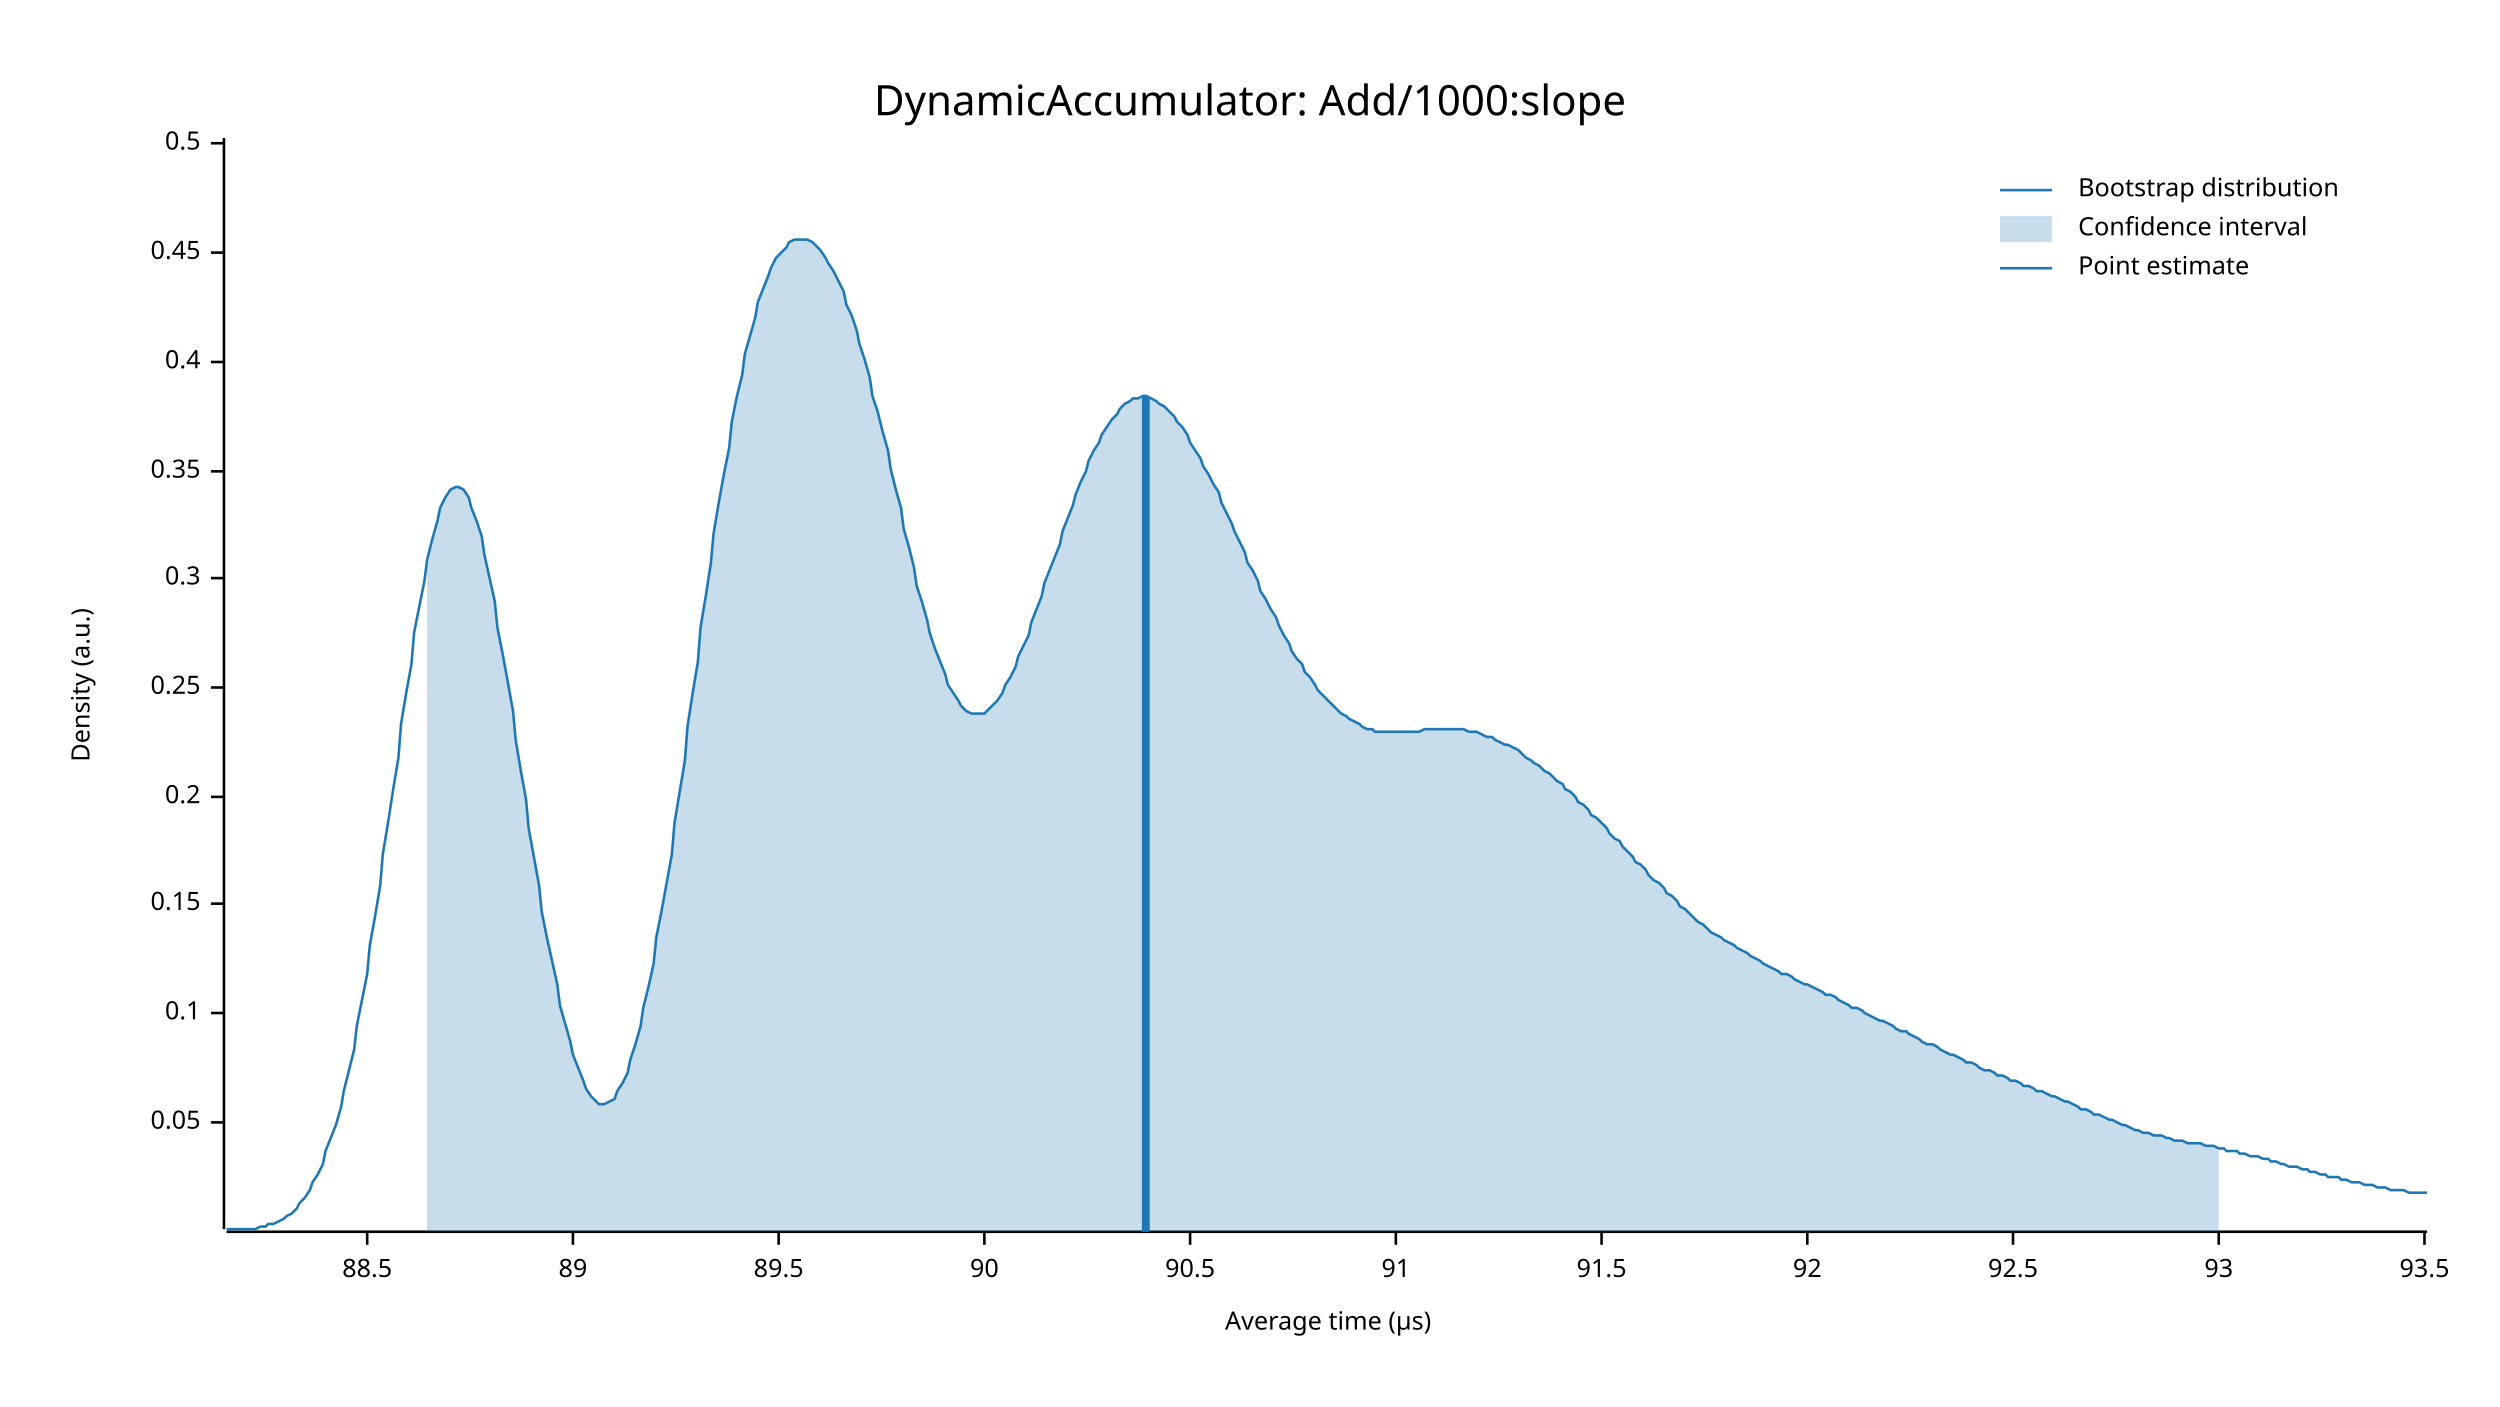
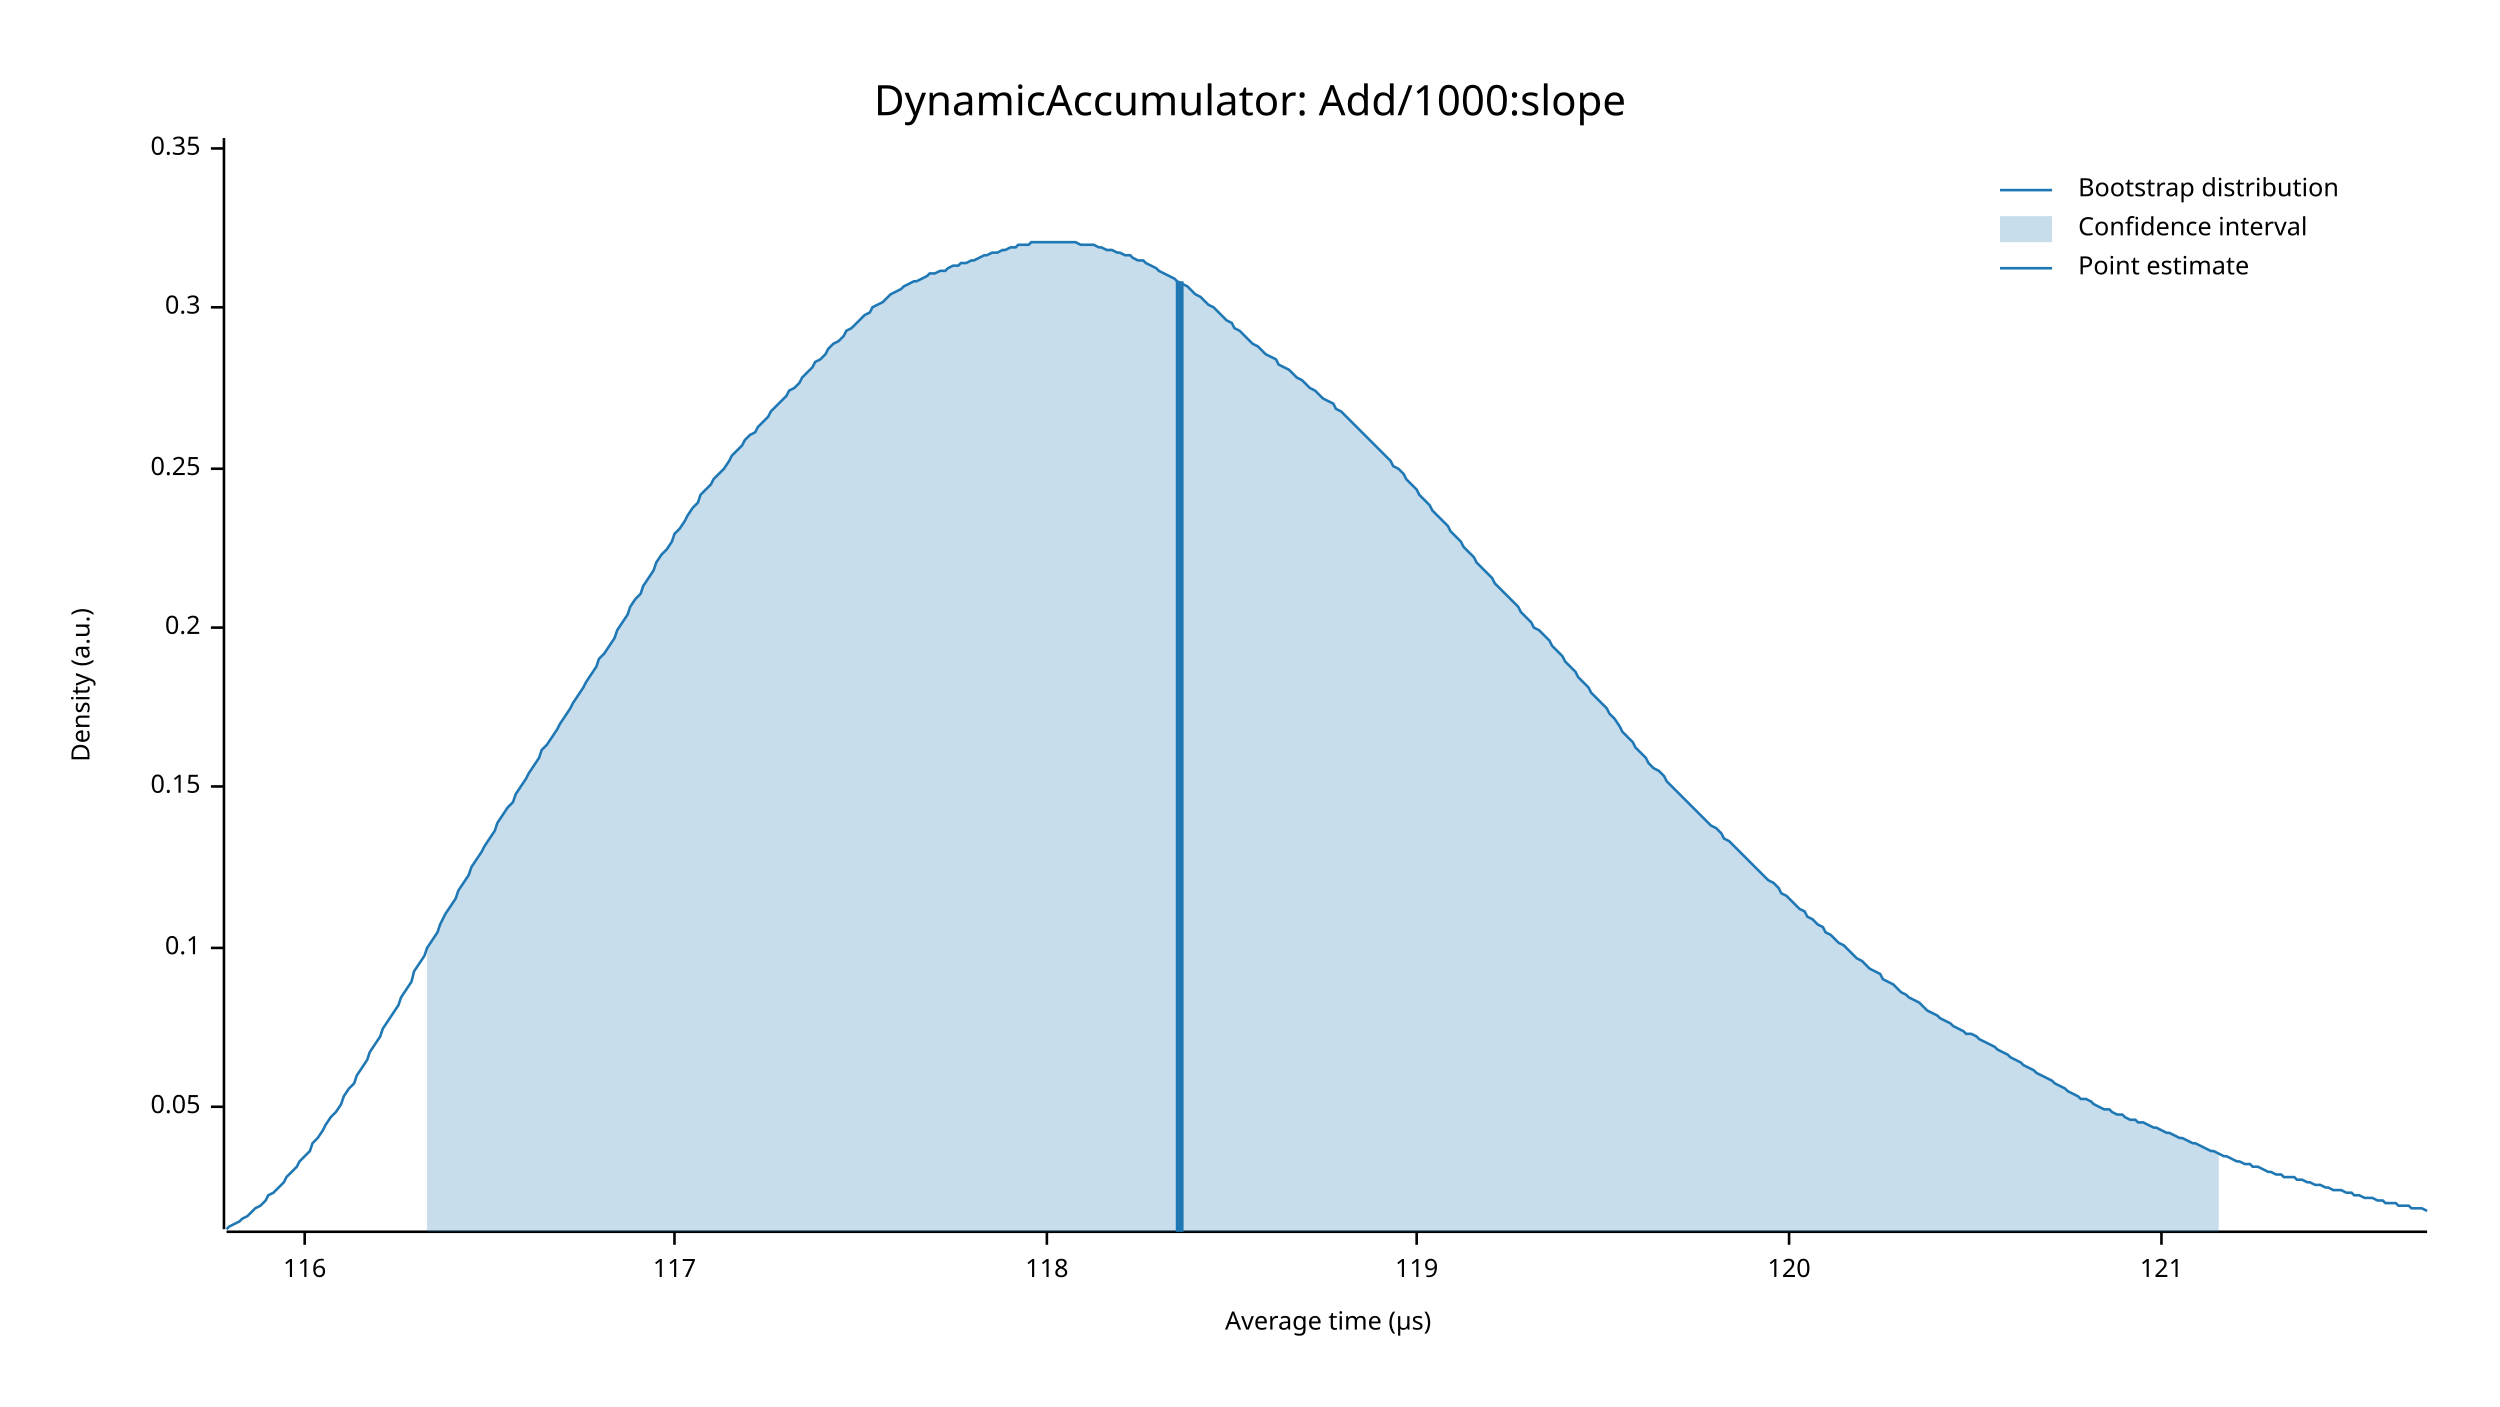
<svg xmlns="http://www.w3.org/2000/svg" width="960" height="540" viewBox="0 0 960 540">
  <text x="480" y="32" dy="0.76em" text-anchor="middle" font-family="sans-serif" font-size="16.129" opacity="1" fill="#000000">
DynamicAccumulator: Add/1000:slope
</text>
  <text x="27" y="263" dy="0.76em" text-anchor="middle" font-family="sans-serif" font-size="9.677" opacity="1" fill="#000000" transform="rotate(270, 27, 263)">
Density (a.u.)
</text>
  <text x="510" y="513" dy="-0.5ex" text-anchor="middle" font-family="sans-serif" font-size="9.677" opacity="1" fill="#000000">
Average time (µs)
</text>
  <polyline fill="none" opacity="1" stroke="#000000" stroke-width="1" points="86,53 86,472 " />
-   <text x="77" y="431" dy="0.5ex" text-anchor="end" font-family="sans-serif" font-size="9.677" opacity="1" fill="#000000">
+   <text x="77" y="425" dy="0.5ex" text-anchor="end" font-family="sans-serif" font-size="9.677" opacity="1" fill="#000000">
0.05
</text>
-   <polyline fill="none" opacity="1" stroke="#000000" stroke-width="1" points="81,431 86,431 " />
-   <text x="77" y="389" dy="0.5ex" text-anchor="end" font-family="sans-serif" font-size="9.677" opacity="1" fill="#000000">
+   <polyline fill="none" opacity="1" stroke="#000000" stroke-width="1" points="81,425 86,425 " />
+   <text x="77" y="364" dy="0.5ex" text-anchor="end" font-family="sans-serif" font-size="9.677" opacity="1" fill="#000000">
0.1
</text>
-   <polyline fill="none" opacity="1" stroke="#000000" stroke-width="1" points="81,389 86,389 " />
-   <text x="77" y="347" dy="0.5ex" text-anchor="end" font-family="sans-serif" font-size="9.677" opacity="1" fill="#000000">
+   <polyline fill="none" opacity="1" stroke="#000000" stroke-width="1" points="81,364 86,364 " />
+   <text x="77" y="302" dy="0.5ex" text-anchor="end" font-family="sans-serif" font-size="9.677" opacity="1" fill="#000000">
0.15
</text>
-   <polyline fill="none" opacity="1" stroke="#000000" stroke-width="1" points="81,347 86,347 " />
-   <text x="77" y="306" dy="0.5ex" text-anchor="end" font-family="sans-serif" font-size="9.677" opacity="1" fill="#000000">
+   <polyline fill="none" opacity="1" stroke="#000000" stroke-width="1" points="81,302 86,302 " />
+   <text x="77" y="241" dy="0.5ex" text-anchor="end" font-family="sans-serif" font-size="9.677" opacity="1" fill="#000000">
0.2
</text>
-   <polyline fill="none" opacity="1" stroke="#000000" stroke-width="1" points="81,306 86,306 " />
-   <text x="77" y="264" dy="0.5ex" text-anchor="end" font-family="sans-serif" font-size="9.677" opacity="1" fill="#000000">
+   <polyline fill="none" opacity="1" stroke="#000000" stroke-width="1" points="81,241 86,241 " />
+   <text x="77" y="180" dy="0.5ex" text-anchor="end" font-family="sans-serif" font-size="9.677" opacity="1" fill="#000000">
0.25
</text>
-   <polyline fill="none" opacity="1" stroke="#000000" stroke-width="1" points="81,264 86,264 " />
-   <text x="77" y="222" dy="0.5ex" text-anchor="end" font-family="sans-serif" font-size="9.677" opacity="1" fill="#000000">
+   <polyline fill="none" opacity="1" stroke="#000000" stroke-width="1" points="81,180 86,180 " />
+   <text x="77" y="118" dy="0.5ex" text-anchor="end" font-family="sans-serif" font-size="9.677" opacity="1" fill="#000000">
0.3
</text>
-   <polyline fill="none" opacity="1" stroke="#000000" stroke-width="1" points="81,222 86,222 " />
-   <text x="77" y="181" dy="0.5ex" text-anchor="end" font-family="sans-serif" font-size="9.677" opacity="1" fill="#000000">
+   <polyline fill="none" opacity="1" stroke="#000000" stroke-width="1" points="81,118 86,118 " />
+   <text x="77" y="57" dy="0.5ex" text-anchor="end" font-family="sans-serif" font-size="9.677" opacity="1" fill="#000000">
0.35
</text>
-   <polyline fill="none" opacity="1" stroke="#000000" stroke-width="1" points="81,181 86,181 " />
-   <text x="77" y="139" dy="0.5ex" text-anchor="end" font-family="sans-serif" font-size="9.677" opacity="1" fill="#000000">
- 0.4
+   <polyline fill="none" opacity="1" stroke="#000000" stroke-width="1" points="81,57 86,57 " />
+   <polyline fill="none" opacity="1" stroke="#000000" stroke-width="1" points="87,473 932,473 " />
+   <text x="117" y="483" dy="0.76em" text-anchor="middle" font-family="sans-serif" font-size="9.677" opacity="1" fill="#000000">
+ 116
</text>
-   <polyline fill="none" opacity="1" stroke="#000000" stroke-width="1" points="81,139 86,139 " />
-   <text x="77" y="97" dy="0.5ex" text-anchor="end" font-family="sans-serif" font-size="9.677" opacity="1" fill="#000000">
- 0.45
+   <polyline fill="none" opacity="1" stroke="#000000" stroke-width="1" points="117,473 117,478 " />
+   <text x="259" y="483" dy="0.76em" text-anchor="middle" font-family="sans-serif" font-size="9.677" opacity="1" fill="#000000">
+ 117
</text>
-   <polyline fill="none" opacity="1" stroke="#000000" stroke-width="1" points="81,97 86,97 " />
-   <text x="77" y="55" dy="0.5ex" text-anchor="end" font-family="sans-serif" font-size="9.677" opacity="1" fill="#000000">
- 0.5
+   <polyline fill="none" opacity="1" stroke="#000000" stroke-width="1" points="259,473 259,478 " />
+   <text x="402" y="483" dy="0.76em" text-anchor="middle" font-family="sans-serif" font-size="9.677" opacity="1" fill="#000000">
+ 118
</text>
-   <polyline fill="none" opacity="1" stroke="#000000" stroke-width="1" points="81,55 86,55 " />
-   <polyline fill="none" opacity="1" stroke="#000000" stroke-width="1" points="87,473 932,473 " />
-   <text x="141" y="483" dy="0.76em" text-anchor="middle" font-family="sans-serif" font-size="9.677" opacity="1" fill="#000000">
- 88.5
+   <polyline fill="none" opacity="1" stroke="#000000" stroke-width="1" points="402,473 402,478 " />
+   <text x="544" y="483" dy="0.76em" text-anchor="middle" font-family="sans-serif" font-size="9.677" opacity="1" fill="#000000">
+ 119
</text>
-   <polyline fill="none" opacity="1" stroke="#000000" stroke-width="1" points="141,473 141,478 " />
-   <text x="220" y="483" dy="0.76em" text-anchor="middle" font-family="sans-serif" font-size="9.677" opacity="1" fill="#000000">
- 89
+   <polyline fill="none" opacity="1" stroke="#000000" stroke-width="1" points="544,473 544,478 " />
+   <text x="687" y="483" dy="0.76em" text-anchor="middle" font-family="sans-serif" font-size="9.677" opacity="1" fill="#000000">
+ 120
</text>
-   <polyline fill="none" opacity="1" stroke="#000000" stroke-width="1" points="220,473 220,478 " />
-   <text x="299" y="483" dy="0.76em" text-anchor="middle" font-family="sans-serif" font-size="9.677" opacity="1" fill="#000000">
- 89.5
+   <polyline fill="none" opacity="1" stroke="#000000" stroke-width="1" points="687,473 687,478 " />
+   <text x="830" y="483" dy="0.76em" text-anchor="middle" font-family="sans-serif" font-size="9.677" opacity="1" fill="#000000">
+ 121
</text>
-   <polyline fill="none" opacity="1" stroke="#000000" stroke-width="1" points="299,473 299,478 " />
-   <text x="378" y="483" dy="0.76em" text-anchor="middle" font-family="sans-serif" font-size="9.677" opacity="1" fill="#000000">
- 90
- </text>
-   <polyline fill="none" opacity="1" stroke="#000000" stroke-width="1" points="378,473 378,478 " />
-   <text x="457" y="483" dy="0.76em" text-anchor="middle" font-family="sans-serif" font-size="9.677" opacity="1" fill="#000000">
- 90.5
- </text>
-   <polyline fill="none" opacity="1" stroke="#000000" stroke-width="1" points="457,473 457,478 " />
-   <text x="536" y="483" dy="0.76em" text-anchor="middle" font-family="sans-serif" font-size="9.677" opacity="1" fill="#000000">
- 91
- </text>
-   <polyline fill="none" opacity="1" stroke="#000000" stroke-width="1" points="536,473 536,478 " />
-   <text x="615" y="483" dy="0.76em" text-anchor="middle" font-family="sans-serif" font-size="9.677" opacity="1" fill="#000000">
- 91.5
- </text>
-   <polyline fill="none" opacity="1" stroke="#000000" stroke-width="1" points="615,473 615,478 " />
-   <text x="694" y="483" dy="0.76em" text-anchor="middle" font-family="sans-serif" font-size="9.677" opacity="1" fill="#000000">
- 92
- </text>
-   <polyline fill="none" opacity="1" stroke="#000000" stroke-width="1" points="694,473 694,478 " />
-   <text x="773" y="483" dy="0.76em" text-anchor="middle" font-family="sans-serif" font-size="9.677" opacity="1" fill="#000000">
- 92.5
- </text>
-   <polyline fill="none" opacity="1" stroke="#000000" stroke-width="1" points="773,473 773,478 " />
-   <text x="852" y="483" dy="0.76em" text-anchor="middle" font-family="sans-serif" font-size="9.677" opacity="1" fill="#000000">
- 93
- </text>
-   <polyline fill="none" opacity="1" stroke="#000000" stroke-width="1" points="852,473 852,478 " />
-   <text x="931" y="483" dy="0.76em" text-anchor="middle" font-family="sans-serif" font-size="9.677" opacity="1" fill="#000000">
- 93.5
- </text>
-   <polyline fill="none" opacity="1" stroke="#000000" stroke-width="1" points="931,473 931,478 " />
-   <polyline fill="none" opacity="1" stroke="#1F78B4" stroke-width="1" points="87,472 88,472 90,472 92,472 93,472 95,472 97,472 98,472 100,471 102,471 103,470 105,470 107,469 109,468 110,467 112,466 114,464 115,462 117,460 119,457 120,454 122,451 124,447 125,442 127,437 129,432 131,425 132,419 134,411 136,403 137,394 139,384 141,374 142,363 144,352 146,340 147,328 149,316 151,303 153,291 154,278 156,266 158,255 159,243 161,233 163,223 164,215 166,207 168,200 169,195 171,191 173,188 175,187 176,187 178,188 180,191 181,195 183,200 185,206 186,213 188,222 190,231 191,241 193,251 195,262 197,273 198,284 200,296 202,307 203,318 205,329 207,340 208,350 210,360 212,369 214,378 215,386 217,393 219,400 220,405 222,410 224,415 225,418 227,421 229,423 230,424 232,424 234,423 236,422 237,419 239,416 241,412 242,407 244,401 246,394 247,387 249,379 251,370 252,360 254,350 256,339 258,328 259,316 261,304 263,292 264,279 266,266 268,254 269,241 271,229 273,216 274,205 276,193 278,182 280,172 281,162 283,152 285,144 286,136 288,129 290,122 291,116 293,111 295,106 296,103 298,99 300,97 302,95 303,93 305,92 307,92 308,92 310,92 312,93 313,94 315,96 317,99 318,101 320,104 322,108 324,112 325,117 327,121 329,127 330,132 332,138 334,145 335,152 337,158 339,166 341,173 342,180 344,188 346,195 347,203 349,210 351,218 352,225 354,231 356,238 357,243 359,249 361,254 363,259 364,263 366,266 368,269 369,271 371,273 373,274 374,274 376,274 378,274 379,273 381,271 383,269 385,266 386,263 388,260 390,256 391,252 393,248 395,244 396,239 398,234 400,229 401,224 403,219 405,214 407,209 408,204 410,199 412,194 413,190 415,185 417,181 418,177 420,173 422,170 423,167 425,164 427,161 429,159 430,157 432,155 434,154 435,153 437,153 439,152 440,152 442,153 444,154 445,155 447,156 449,158 451,160 452,162 454,164 456,167 457,170 459,173 461,176 462,179 464,182 466,186 468,189 469,193 471,197 473,201 474,204 476,208 478,212 479,216 481,219 483,223 484,227 486,230 488,234 490,237 491,240 493,244 495,247 496,250 498,253 500,255 501,258 503,260 505,263 506,265 508,267 510,269 512,271 513,272 515,274 517,275 518,276 520,277 522,278 523,279 525,280 527,280 528,281 530,281 532,281 534,281 535,281 537,281 539,281 540,281 542,281 544,281 545,281 547,280 549,280 550,280 552,280 554,280 556,280 557,280 559,280 561,280 562,280 564,281 566,281 567,281 569,282 571,283 573,283 574,284 576,285 578,286 579,286 581,287 583,288 584,289 586,291 588,292 589,293 591,294 593,296 595,297 596,298 598,300 600,301 601,303 603,304 605,306 606,308 608,309 610,311 611,313 613,314 615,316 617,318 618,320 620,322 622,323 623,325 625,327 627,329 628,331 630,332 632,334 633,336 635,338 637,339 639,341 640,343 642,344 644,346 645,348 647,349 649,351 650,352 652,354 654,355 655,356 657,358 659,359 661,360 662,361 664,362 666,363 667,364 669,365 671,366 672,367 674,368 676,369 677,370 679,371 681,372 683,373 684,374 686,374 688,375 689,376 691,377 693,378 694,378 696,379 698,380 700,381 701,382 703,382 705,383 706,384 708,385 710,386 711,387 713,387 715,388 716,389 718,390 720,391 722,392 723,392 725,393 727,394 728,395 730,396 732,396 733,397 735,398 737,399 738,400 740,401 742,401 744,402 745,403 747,404 749,405 750,405 752,406 754,407 755,408 757,408 759,409 760,410 762,411 764,411 766,412 767,413 769,413 771,414 772,415 774,415 776,416 777,417 779,417 781,418 782,419 784,419 786,420 788,421 789,421 791,422 793,423 794,423 796,424 798,425 799,426 801,426 803,427 804,428 806,428 808,429 810,430 811,430 813,431 815,432 816,432 818,433 820,434 821,434 823,435 825,435 827,436 828,436 830,436 832,437 833,437 835,438 837,438 838,438 840,439 842,439 843,439 845,439 847,440 849,440 850,440 852,441 854,441 855,442 857,442 859,442 860,443 862,443 864,444 865,444 867,444 869,445 871,445 872,446 874,446 876,447 877,447 879,448 881,448 882,448 884,449 886,449 887,450 889,450 891,451 893,451 894,452 896,452 898,452 899,453 901,453 903,454 904,454 906,454 908,455 909,455 911,455 913,456 915,456 916,456 918,457 920,457 921,457 923,457 925,458 926,458 928,458 930,458 932,458 " />
-   <polygon opacity="0.25" fill="#1F78B4" points="164,215 166,207 168,200 169,195 171,191 173,188 175,187 176,187 178,188 180,191 181,195 183,200 185,206 186,213 188,222 190,231 191,241 193,251 195,262 197,273 198,284 200,296 202,307 203,318 205,329 207,340 208,350 210,360 212,369 214,378 215,386 217,393 219,400 220,405 222,410 224,415 225,418 227,421 229,423 230,424 232,424 234,423 236,422 237,419 239,416 241,412 242,407 244,401 246,394 247,387 249,379 251,370 252,360 254,350 256,339 258,328 259,316 261,304 263,292 264,279 266,266 268,254 269,241 271,229 273,216 274,205 276,193 278,182 280,172 281,162 283,152 285,144 286,136 288,129 290,122 291,116 293,111 295,106 296,103 298,99 300,97 302,95 303,93 305,92 307,92 308,92 310,92 312,93 313,94 315,96 317,99 318,101 320,104 322,108 324,112 325,117 327,121 329,127 330,132 332,138 334,145 335,152 337,158 339,166 341,173 342,180 344,188 346,195 347,203 349,210 351,218 352,225 354,231 356,238 357,243 359,249 361,254 363,259 364,263 366,266 368,269 369,271 371,273 373,274 374,274 376,274 378,274 379,273 381,271 383,269 385,266 386,263 388,260 390,256 391,252 393,248 395,244 396,239 398,234 400,229 401,224 403,219 405,214 407,209 408,204 410,199 412,194 413,190 415,185 417,181 418,177 420,173 422,170 423,167 425,164 427,161 429,159 430,157 432,155 434,154 435,153 437,153 439,152 440,152 442,153 444,154 445,155 447,156 449,158 451,160 452,162 454,164 456,167 457,170 459,173 461,176 462,179 464,182 466,186 468,189 469,193 471,197 473,201 474,204 476,208 478,212 479,216 481,219 483,223 484,227 486,230 488,234 490,237 491,240 493,244 495,247 496,250 498,253 500,255 501,258 503,260 505,263 506,265 508,267 510,269 512,271 513,272 515,274 517,275 518,276 520,277 522,278 523,279 525,280 527,280 528,281 530,281 532,281 534,281 535,281 537,281 539,281 540,281 542,281 544,281 545,281 547,280 549,280 550,280 552,280 554,280 556,280 557,280 559,280 561,280 562,280 564,281 566,281 567,281 569,282 571,283 573,283 574,284 576,285 578,286 579,286 581,287 583,288 584,289 586,291 588,292 589,293 591,294 593,296 595,297 596,298 598,300 600,301 601,303 603,304 605,306 606,308 608,309 610,311 611,313 613,314 615,316 617,318 618,320 620,322 622,323 623,325 625,327 627,329 628,331 630,332 632,334 633,336 635,338 637,339 639,341 640,343 642,344 644,346 645,348 647,349 649,351 650,352 652,354 654,355 655,356 657,358 659,359 661,360 662,361 664,362 666,363 667,364 669,365 671,366 672,367 674,368 676,369 677,370 679,371 681,372 683,373 684,374 686,374 688,375 689,376 691,377 693,378 694,378 696,379 698,380 700,381 701,382 703,382 705,383 706,384 708,385 710,386 711,387 713,387 715,388 716,389 718,390 720,391 722,392 723,392 725,393 727,394 728,395 730,396 732,396 733,397 735,398 737,399 738,400 740,401 742,401 744,402 745,403 747,404 749,405 750,405 752,406 754,407 755,408 757,408 759,409 760,410 762,411 764,411 766,412 767,413 769,413 771,414 772,415 774,415 776,416 777,417 779,417 781,418 782,419 784,419 786,420 788,421 789,421 791,422 793,423 794,423 796,424 798,425 799,426 801,426 803,427 804,428 806,428 808,429 810,430 811,430 813,431 815,432 816,432 818,433 820,434 821,434 823,435 825,435 827,436 828,436 830,436 832,437 833,437 835,438 837,438 838,438 840,439 842,439 843,439 845,439 847,440 849,440 850,440 852,441 852,473 164,473 " />
-   <polyline fill="none" opacity="1" stroke="#1F78B4" stroke-width="3" points="440,473 440,152 " />
+   <polyline fill="none" opacity="1" stroke="#000000" stroke-width="1" points="830,473 830,478 " />
+   <polyline fill="none" opacity="1" stroke="#1F78B4" stroke-width="1" points="87,472 88,471 90,470 92,469 93,468 95,467 97,465 98,464 100,463 102,461 103,459 105,458 107,456 109,454 110,452 112,450 114,448 115,446 117,444 119,442 120,439 122,437 124,434 125,432 127,429 129,427 131,424 132,421 134,418 136,416 137,413 139,410 141,407 142,404 144,401 146,398 147,395 149,392 151,389 153,386 154,383 156,380 158,377 159,373 161,370 163,367 164,364 166,361 168,358 169,355 171,351 173,348 175,345 176,342 178,339 180,336 181,333 183,330 185,327 186,325 188,322 190,319 191,316 193,313 195,310 197,308 198,305 200,302 202,299 203,297 205,294 207,291 208,288 210,286 212,283 214,280 215,278 217,275 219,272 220,270 222,267 224,264 225,262 227,259 229,256 230,253 232,251 234,248 236,245 237,242 239,239 241,236 242,233 244,230 246,228 247,225 249,222 251,219 252,216 254,213 256,211 258,208 259,205 261,203 263,200 264,198 266,195 268,193 269,190 271,188 273,186 274,184 276,182 278,180 280,177 281,175 283,173 285,171 286,169 288,167 290,166 291,164 293,162 295,160 296,158 298,156 300,154 302,152 303,150 305,149 307,147 308,145 310,143 312,141 313,139 315,138 317,136 318,134 320,132 322,131 324,129 325,127 327,126 329,124 330,123 332,121 334,120 335,118 337,117 339,116 341,114 342,113 344,112 346,111 347,110 349,109 351,108 352,108 354,107 356,106 357,105 359,105 361,104 363,104 364,103 366,102 368,102 369,101 371,101 373,100 374,100 376,99 378,98 379,98 381,97 383,97 385,96 386,96 388,95 390,95 391,94 393,94 395,94 396,93 398,93 400,93 401,93 403,93 405,93 407,93 408,93 410,93 412,93 413,93 415,94 417,94 418,94 420,94 422,95 423,95 425,96 427,96 429,97 430,97 432,98 434,98 435,99 437,100 439,100 440,101 442,102 444,103 445,104 447,105 449,106 451,107 452,108 454,109 456,110 457,111 459,113 461,114 462,115 464,117 466,118 468,120 469,121 471,123 473,124 474,126 476,127 478,129 479,130 481,132 483,133 484,134 486,136 488,137 490,138 491,140 493,141 495,142 496,143 498,145 500,146 501,147 503,149 505,150 506,151 508,153 510,154 512,155 513,157 515,158 517,160 518,161 520,163 522,165 523,166 525,168 527,170 528,171 530,173 532,175 534,177 535,179 537,180 539,182 540,184 542,186 544,188 545,190 547,192 549,194 550,196 552,198 554,200 556,202 557,204 559,206 561,208 562,210 564,212 566,214 567,216 569,218 571,220 573,222 574,224 576,226 578,228 579,229 581,231 583,233 584,235 586,237 588,239 589,241 591,242 593,244 595,246 596,248 598,250 600,252 601,254 603,256 605,258 606,260 608,262 610,264 611,266 613,268 615,270 617,272 618,274 620,276 622,279 623,281 625,283 627,285 628,287 630,289 632,291 633,293 635,295 637,296 639,298 640,300 642,302 644,304 645,305 647,307 649,309 650,310 652,312 654,314 655,315 657,317 659,318 661,320 662,322 664,323 666,325 667,326 669,328 671,330 672,331 674,333 676,335 677,336 679,338 681,339 683,341 684,343 686,344 688,346 689,347 691,349 693,350 694,352 696,353 698,355 700,356 701,358 703,359 705,361 706,362 708,363 710,365 711,366 713,368 715,369 716,370 718,372 720,373 722,374 723,376 725,377 727,378 728,379 730,381 732,382 733,383 735,384 737,385 738,386 740,388 742,389 744,390 745,391 747,392 749,393 750,394 752,395 754,396 755,397 757,397 759,398 760,399 762,400 764,401 766,402 767,403 769,404 771,405 772,406 774,407 776,408 777,409 779,410 781,411 782,412 784,413 786,414 788,415 789,416 791,417 793,418 794,419 796,420 798,421 799,422 801,422 803,423 804,424 806,425 808,426 810,426 811,427 813,428 815,428 816,429 818,430 820,430 821,431 823,431 825,432 827,433 828,433 830,434 832,435 833,435 835,436 837,437 838,437 840,438 842,439 843,439 845,440 847,441 849,442 850,442 852,443 854,444 855,444 857,445 859,446 860,446 862,447 864,447 865,448 867,448 869,449 871,450 872,450 874,451 876,451 877,452 879,452 881,452 882,453 884,453 886,454 887,454 889,455 891,455 893,456 894,456 896,457 898,457 899,457 901,458 903,458 904,459 906,459 908,460 909,460 911,460 913,461 915,461 916,462 918,462 920,462 921,463 923,463 925,463 926,464 928,464 930,464 932,465 " />
+   <polygon opacity="0.25" fill="#1F78B4" points="164,364 166,361 168,358 169,355 171,351 173,348 175,345 176,342 178,339 180,336 181,333 183,330 185,327 186,325 188,322 190,319 191,316 193,313 195,310 197,308 198,305 200,302 202,299 203,297 205,294 207,291 208,288 210,286 212,283 214,280 215,278 217,275 219,272 220,270 222,267 224,264 225,262 227,259 229,256 230,253 232,251 234,248 236,245 237,242 239,239 241,236 242,233 244,230 246,228 247,225 249,222 251,219 252,216 254,213 256,211 258,208 259,205 261,203 263,200 264,198 266,195 268,193 269,190 271,188 273,186 274,184 276,182 278,180 280,177 281,175 283,173 285,171 286,169 288,167 290,166 291,164 293,162 295,160 296,158 298,156 300,154 302,152 303,150 305,149 307,147 308,145 310,143 312,141 313,139 315,138 317,136 318,134 320,132 322,131 324,129 325,127 327,126 329,124 330,123 332,121 334,120 335,118 337,117 339,116 341,114 342,113 344,112 346,111 347,110 349,109 351,108 352,108 354,107 356,106 357,105 359,105 361,104 363,104 364,103 366,102 368,102 369,101 371,101 373,100 374,100 376,99 378,98 379,98 381,97 383,97 385,96 386,96 388,95 390,95 391,94 393,94 395,94 396,93 398,93 400,93 401,93 403,93 405,93 407,93 408,93 410,93 412,93 413,93 415,94 417,94 418,94 420,94 422,95 423,95 425,96 427,96 429,97 430,97 432,98 434,98 435,99 437,100 439,100 440,101 442,102 444,103 445,104 447,105 449,106 451,107 452,108 454,109 456,110 457,111 459,113 461,114 462,115 464,117 466,118 468,120 469,121 471,123 473,124 474,126 476,127 478,129 479,130 481,132 483,133 484,134 486,136 488,137 490,138 491,140 493,141 495,142 496,143 498,145 500,146 501,147 503,149 505,150 506,151 508,153 510,154 512,155 513,157 515,158 517,160 518,161 520,163 522,165 523,166 525,168 527,170 528,171 530,173 532,175 534,177 535,179 537,180 539,182 540,184 542,186 544,188 545,190 547,192 549,194 550,196 552,198 554,200 556,202 557,204 559,206 561,208 562,210 564,212 566,214 567,216 569,218 571,220 573,222 574,224 576,226 578,228 579,229 581,231 583,233 584,235 586,237 588,239 589,241 591,242 593,244 595,246 596,248 598,250 600,252 601,254 603,256 605,258 606,260 608,262 610,264 611,266 613,268 615,270 617,272 618,274 620,276 622,279 623,281 625,283 627,285 628,287 630,289 632,291 633,293 635,295 637,296 639,298 640,300 642,302 644,304 645,305 647,307 649,309 650,310 652,312 654,314 655,315 657,317 659,318 661,320 662,322 664,323 666,325 667,326 669,328 671,330 672,331 674,333 676,335 677,336 679,338 681,339 683,341 684,343 686,344 688,346 689,347 691,349 693,350 694,352 696,353 698,355 700,356 701,358 703,359 705,361 706,362 708,363 710,365 711,366 713,368 715,369 716,370 718,372 720,373 722,374 723,376 725,377 727,378 728,379 730,381 732,382 733,383 735,384 737,385 738,386 740,388 742,389 744,390 745,391 747,392 749,393 750,394 752,395 754,396 755,397 757,397 759,398 760,399 762,400 764,401 766,402 767,403 769,404 771,405 772,406 774,407 776,408 777,409 779,410 781,411 782,412 784,413 786,414 788,415 789,416 791,417 793,418 794,419 796,420 798,421 799,422 801,422 803,423 804,424 806,425 808,426 810,426 811,427 813,428 815,428 816,429 818,430 820,430 821,431 823,431 825,432 827,433 828,433 830,434 832,435 833,435 835,436 837,437 838,437 840,438 842,439 843,439 845,440 847,441 849,442 850,442 852,443 852,473 164,473 " />
+   <polyline fill="none" opacity="1" stroke="#1F78B4" stroke-width="3" points="453,473 453,108 " />
  <text x="798" y="68" dy="0.76em" text-anchor="start" font-family="sans-serif" font-size="9.677" opacity="1" fill="#000000">
Bootstrap distribution
</text>
  <text x="798" y="83" dy="0.76em" text-anchor="start" font-family="sans-serif" font-size="9.677" opacity="1" fill="#000000">
Confidence interval
</text>
  <text x="798" y="98" dy="0.76em" text-anchor="start" font-family="sans-serif" font-size="9.677" opacity="1" fill="#000000">
Point estimate
</text>
  <polyline fill="none" opacity="1" stroke="#1F78B4" stroke-width="1" points="768,73 788,73 " />
  <rect x="768" y="83" width="20" height="10" opacity="0.25" fill="#1F78B4" stroke="none" />
  <polyline fill="none" opacity="1" stroke="#1F78B4" stroke-width="1" points="768,103 788,103 " />
</svg>
